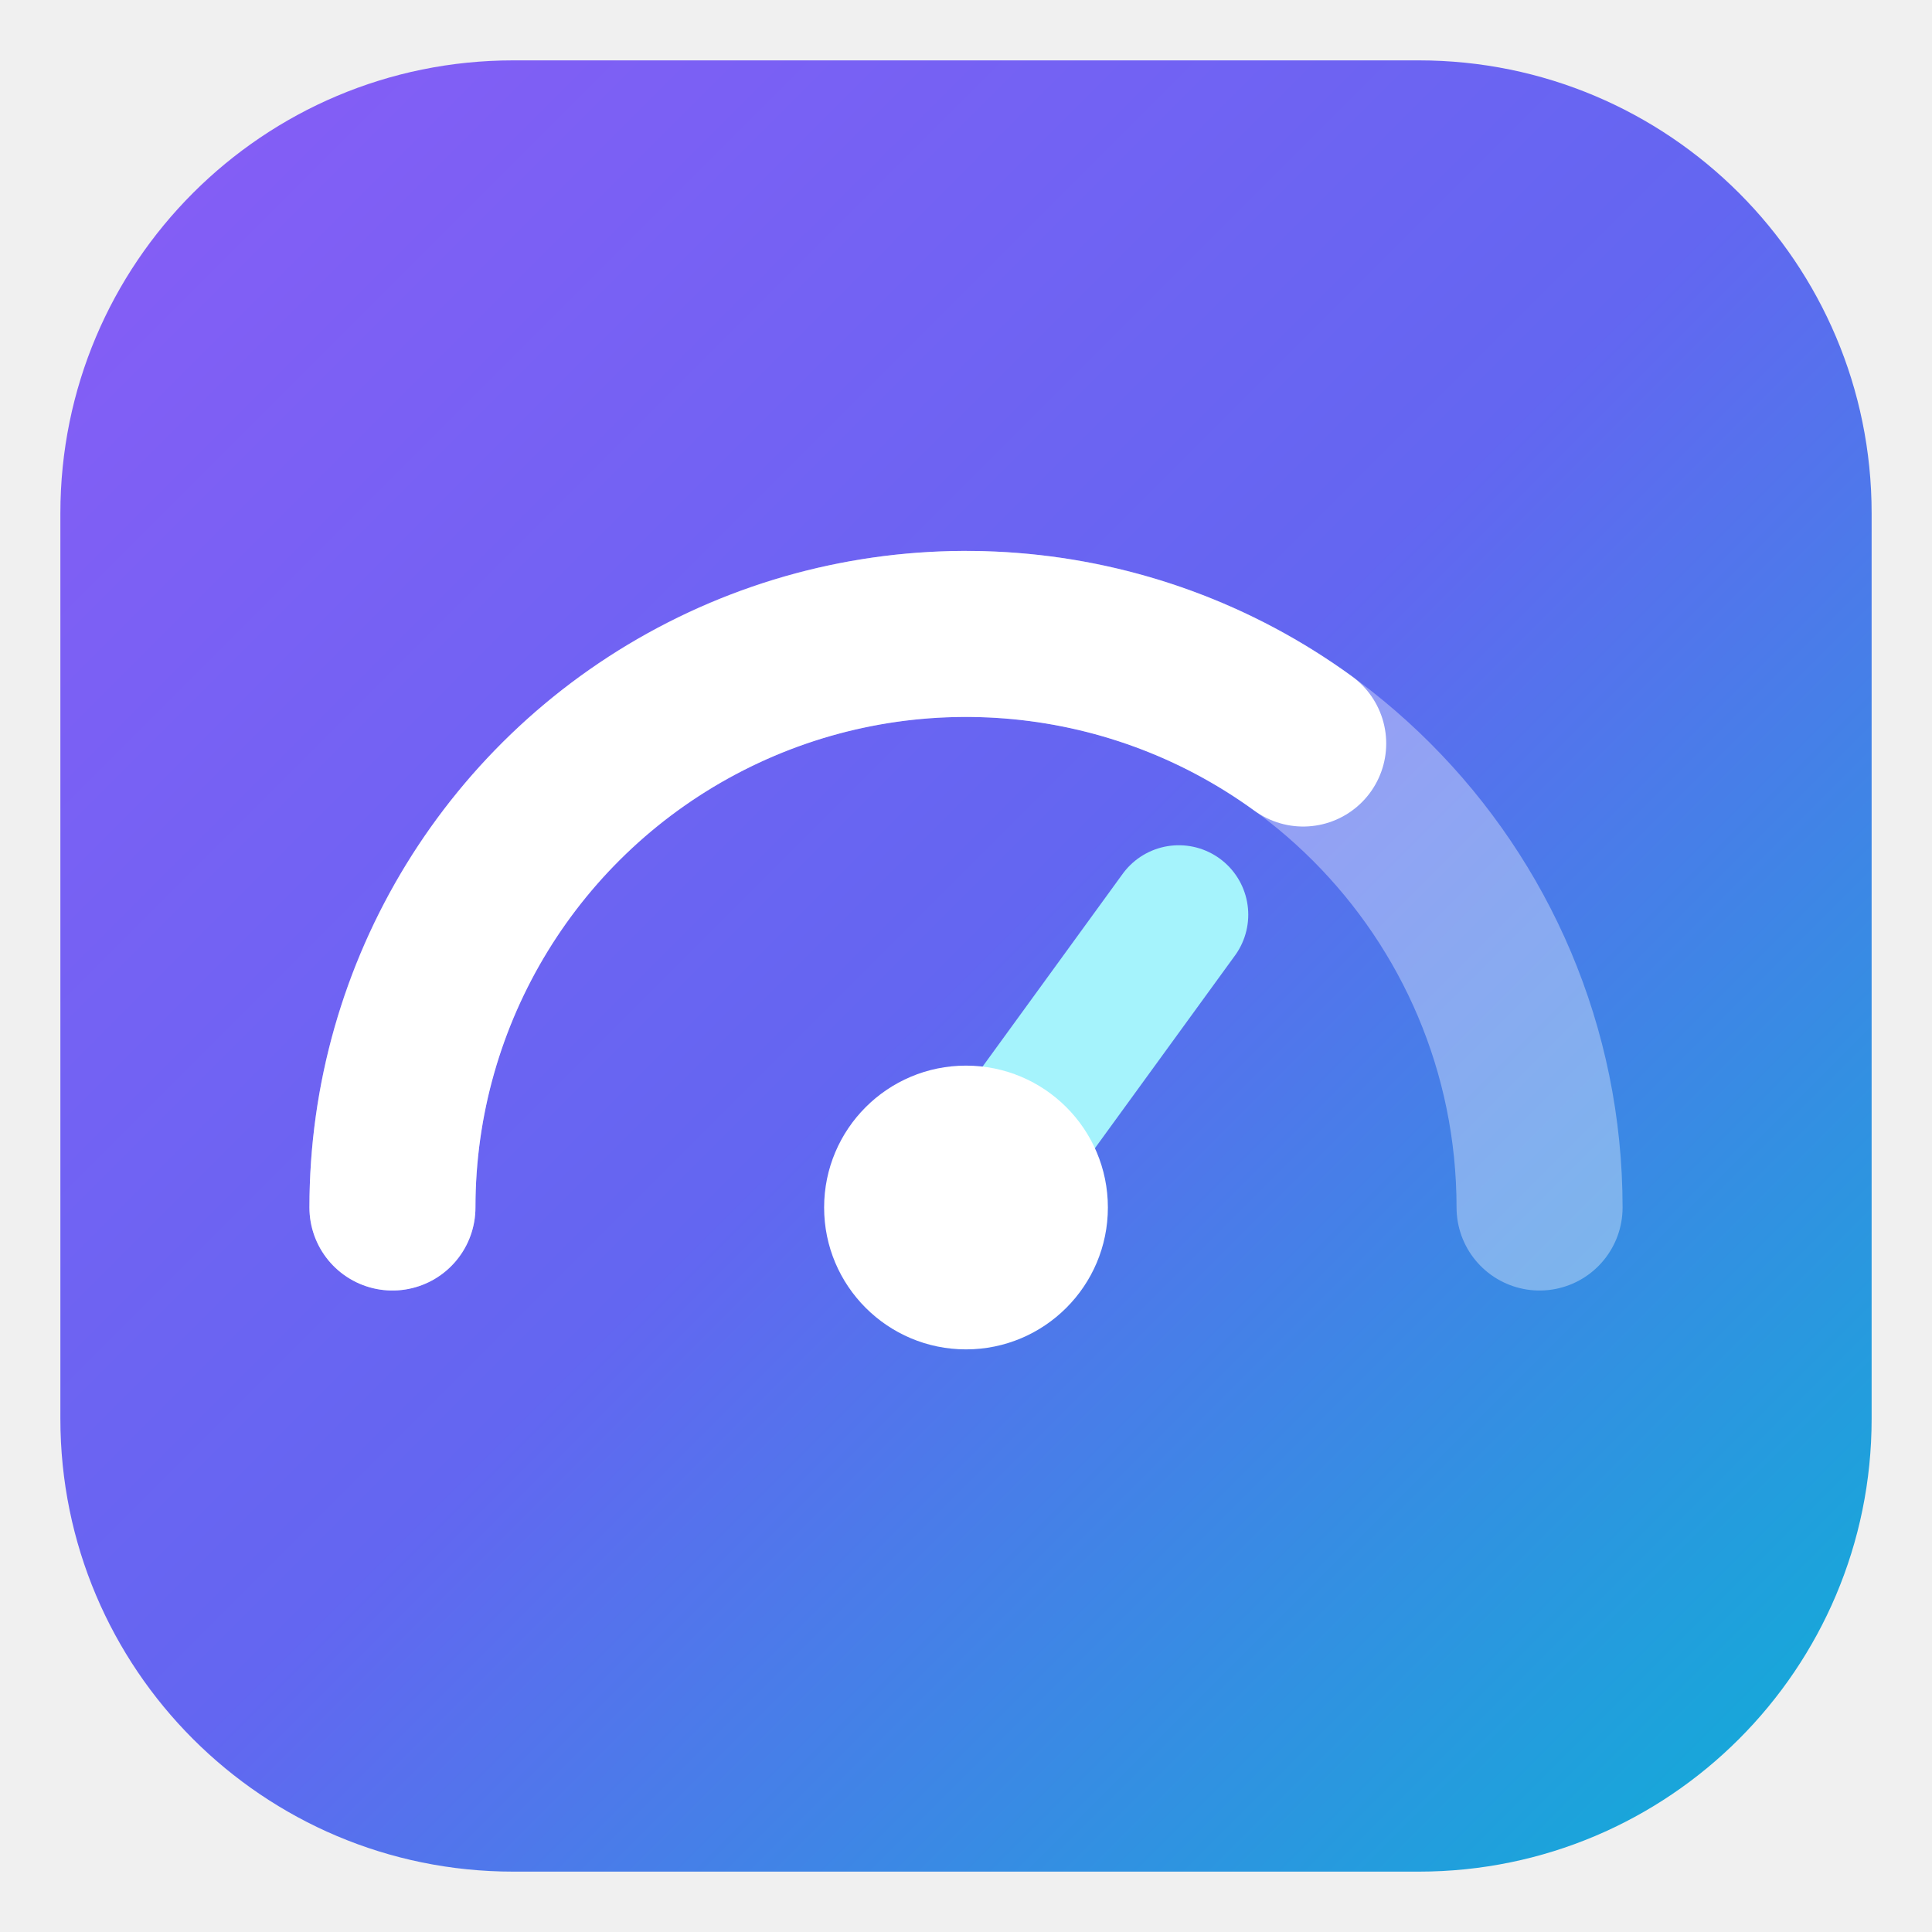
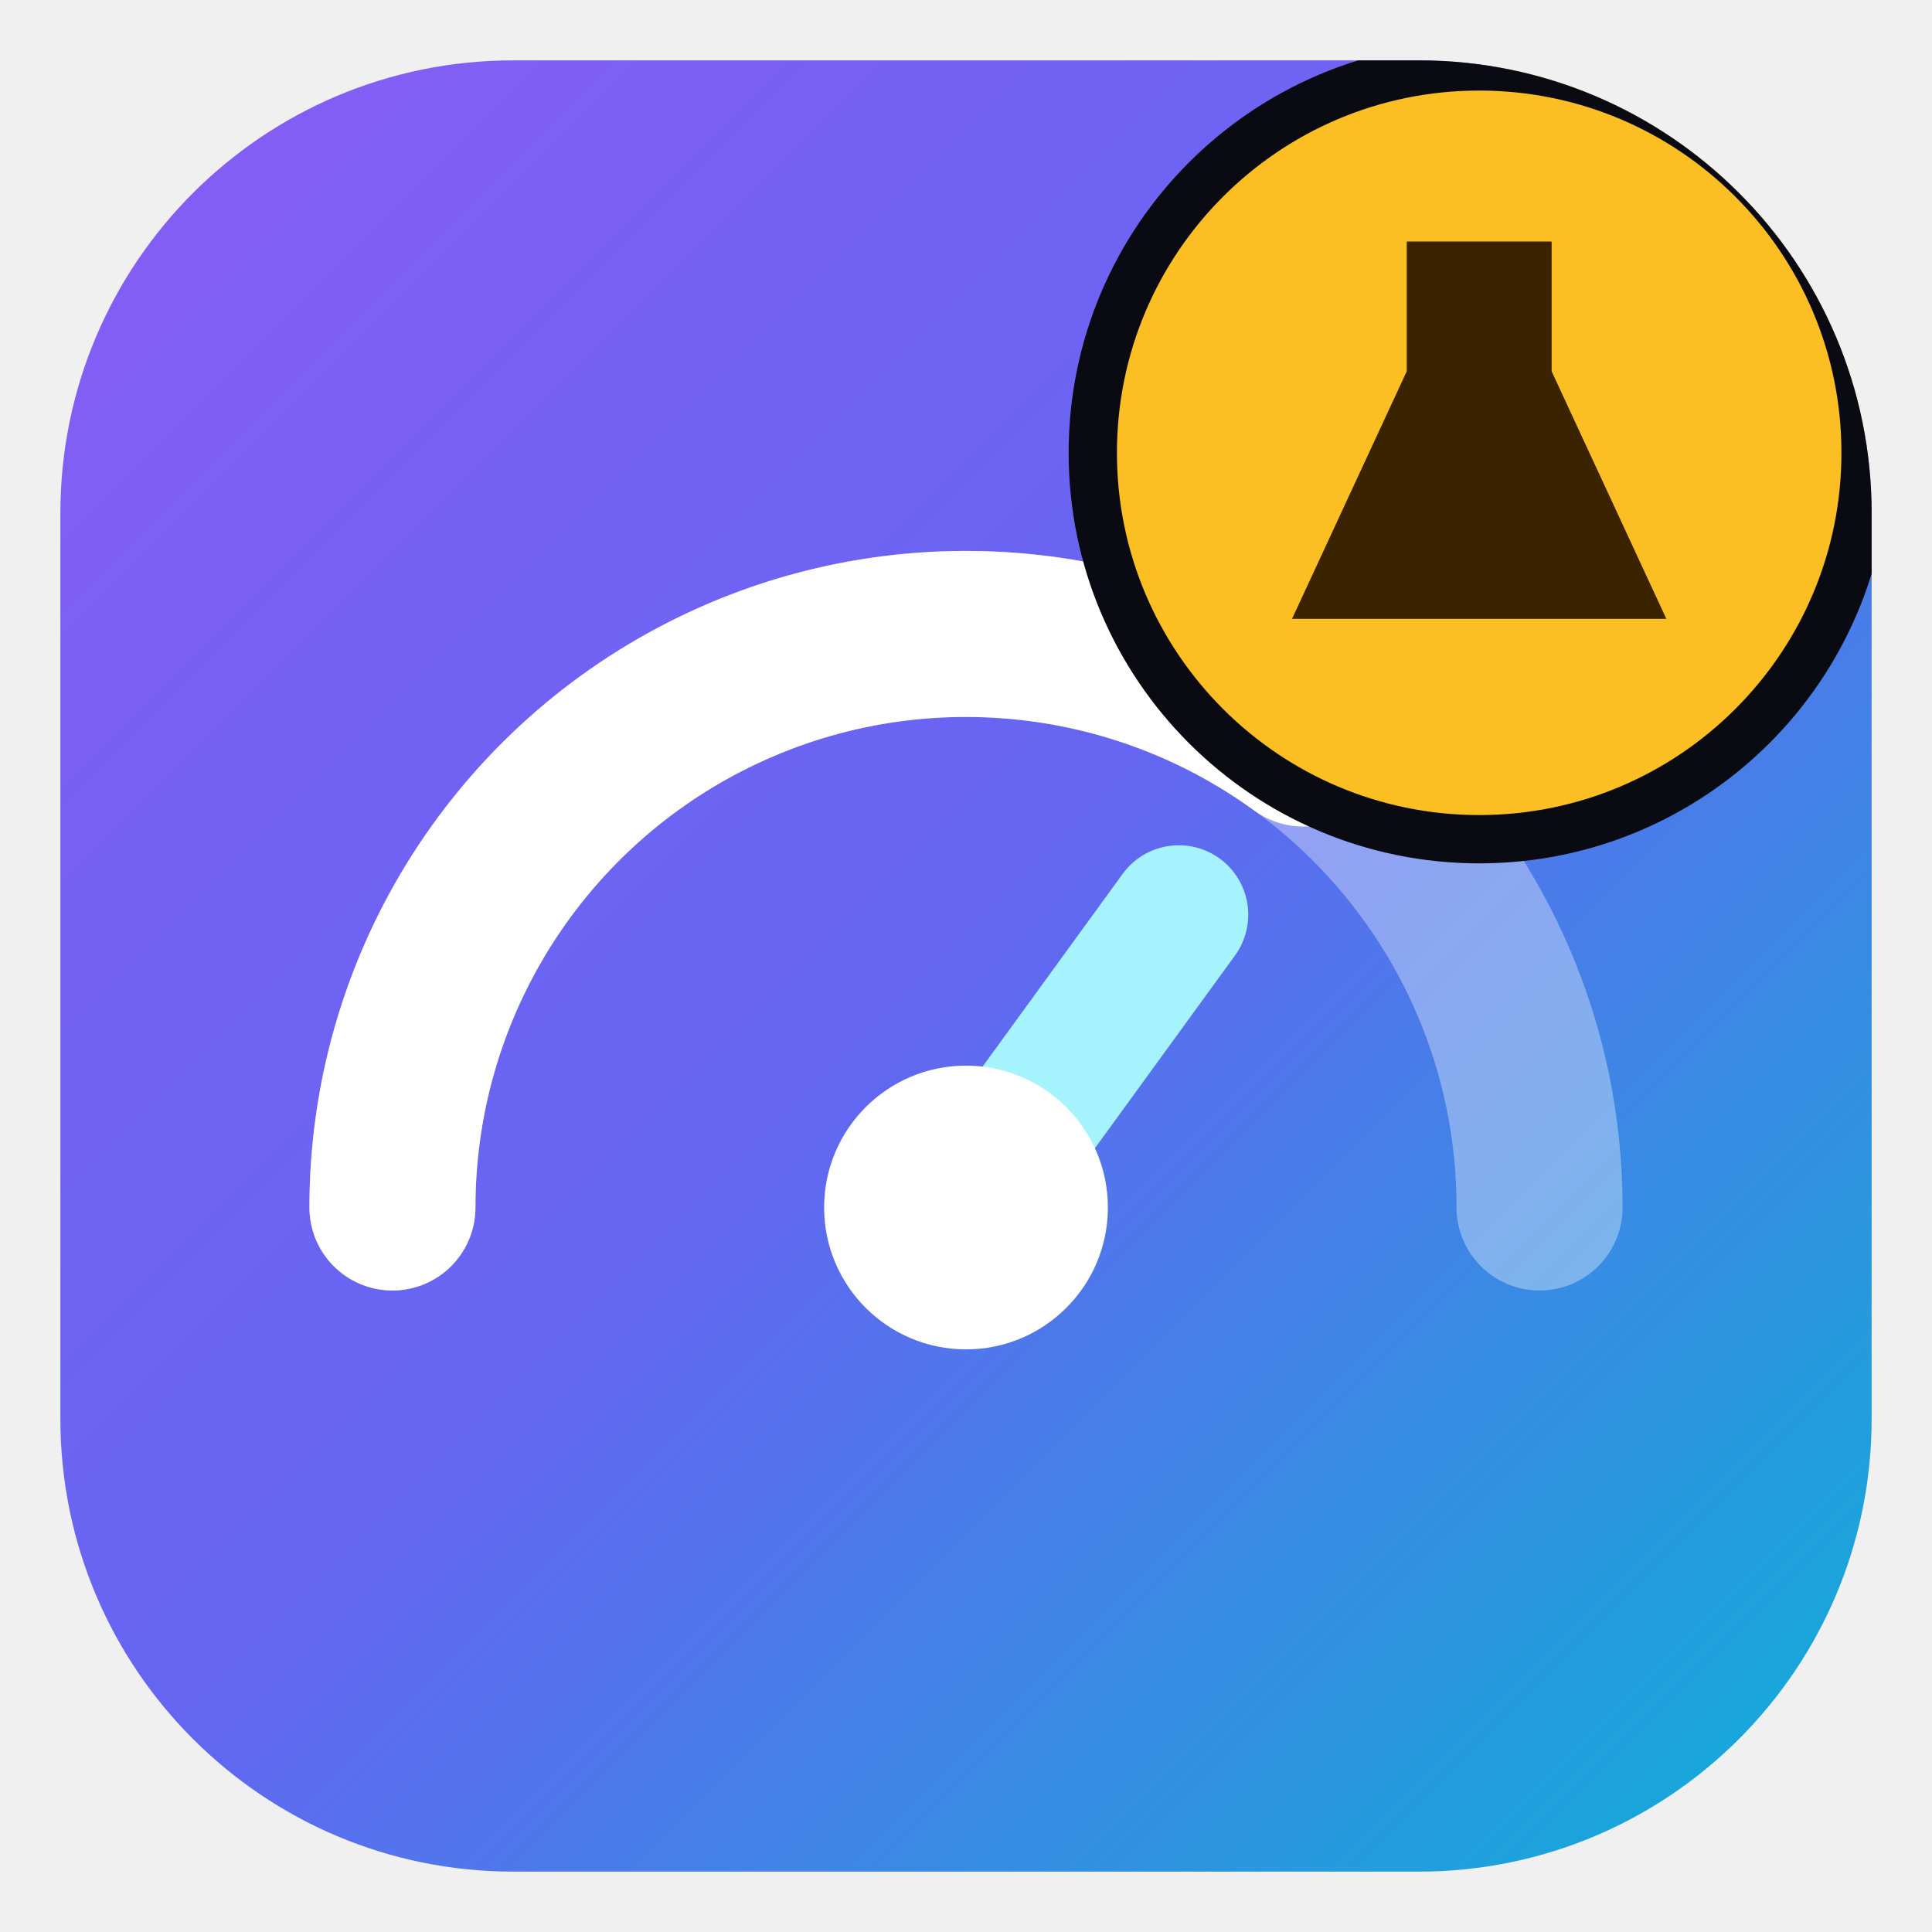
<svg xmlns="http://www.w3.org/2000/svg" viewBox="0 0 64 64">
  <defs>
    <linearGradient id="g" x1="0" y1="0" x2="64" y2="64" gradientUnits="userSpaceOnUse">
      <stop offset="0" stop-color="#8b5cf6" />
      <stop offset=".5" stop-color="#6366f1" />
      <stop offset="1" stop-color="#06b6d4" />
    </linearGradient>
+     <clipPath id="c">
+       <rect x="2" y="2" width="60" height="60" rx="15" />
+     </clipPath>
  </defs>
  <rect x="2" y="2" width="60" height="60" rx="15" fill="url(#g)" />
  <path d="M13 40a19 19 0 0 1 38 0" fill="none" stroke="#fff" stroke-opacity=".35" stroke-width="5.5" stroke-linecap="round" />
  <path d="M13 40a19 19 0 0 1 30.17-15.37" fill="none" stroke="#fff" stroke-width="5.5" stroke-linecap="round" />
  <path d="M32 40 39.05 30.3" stroke="#a5f3fc" stroke-width="4.6" stroke-linecap="round" />
  <circle cx="32" cy="40" r="4.7" fill="#fff" />
+   <g clip-path="url(#c)">
+     <circle cx="49" cy="15" r="12.8" fill="#fbbf24" stroke="#0a0b12" stroke-width="1.6" />
+     <path d="M46.6 8h4.8v4.3l3.8 8.2H42.8l3.8-8.2z" fill="#3b2300" />
+   </g>
</svg>
